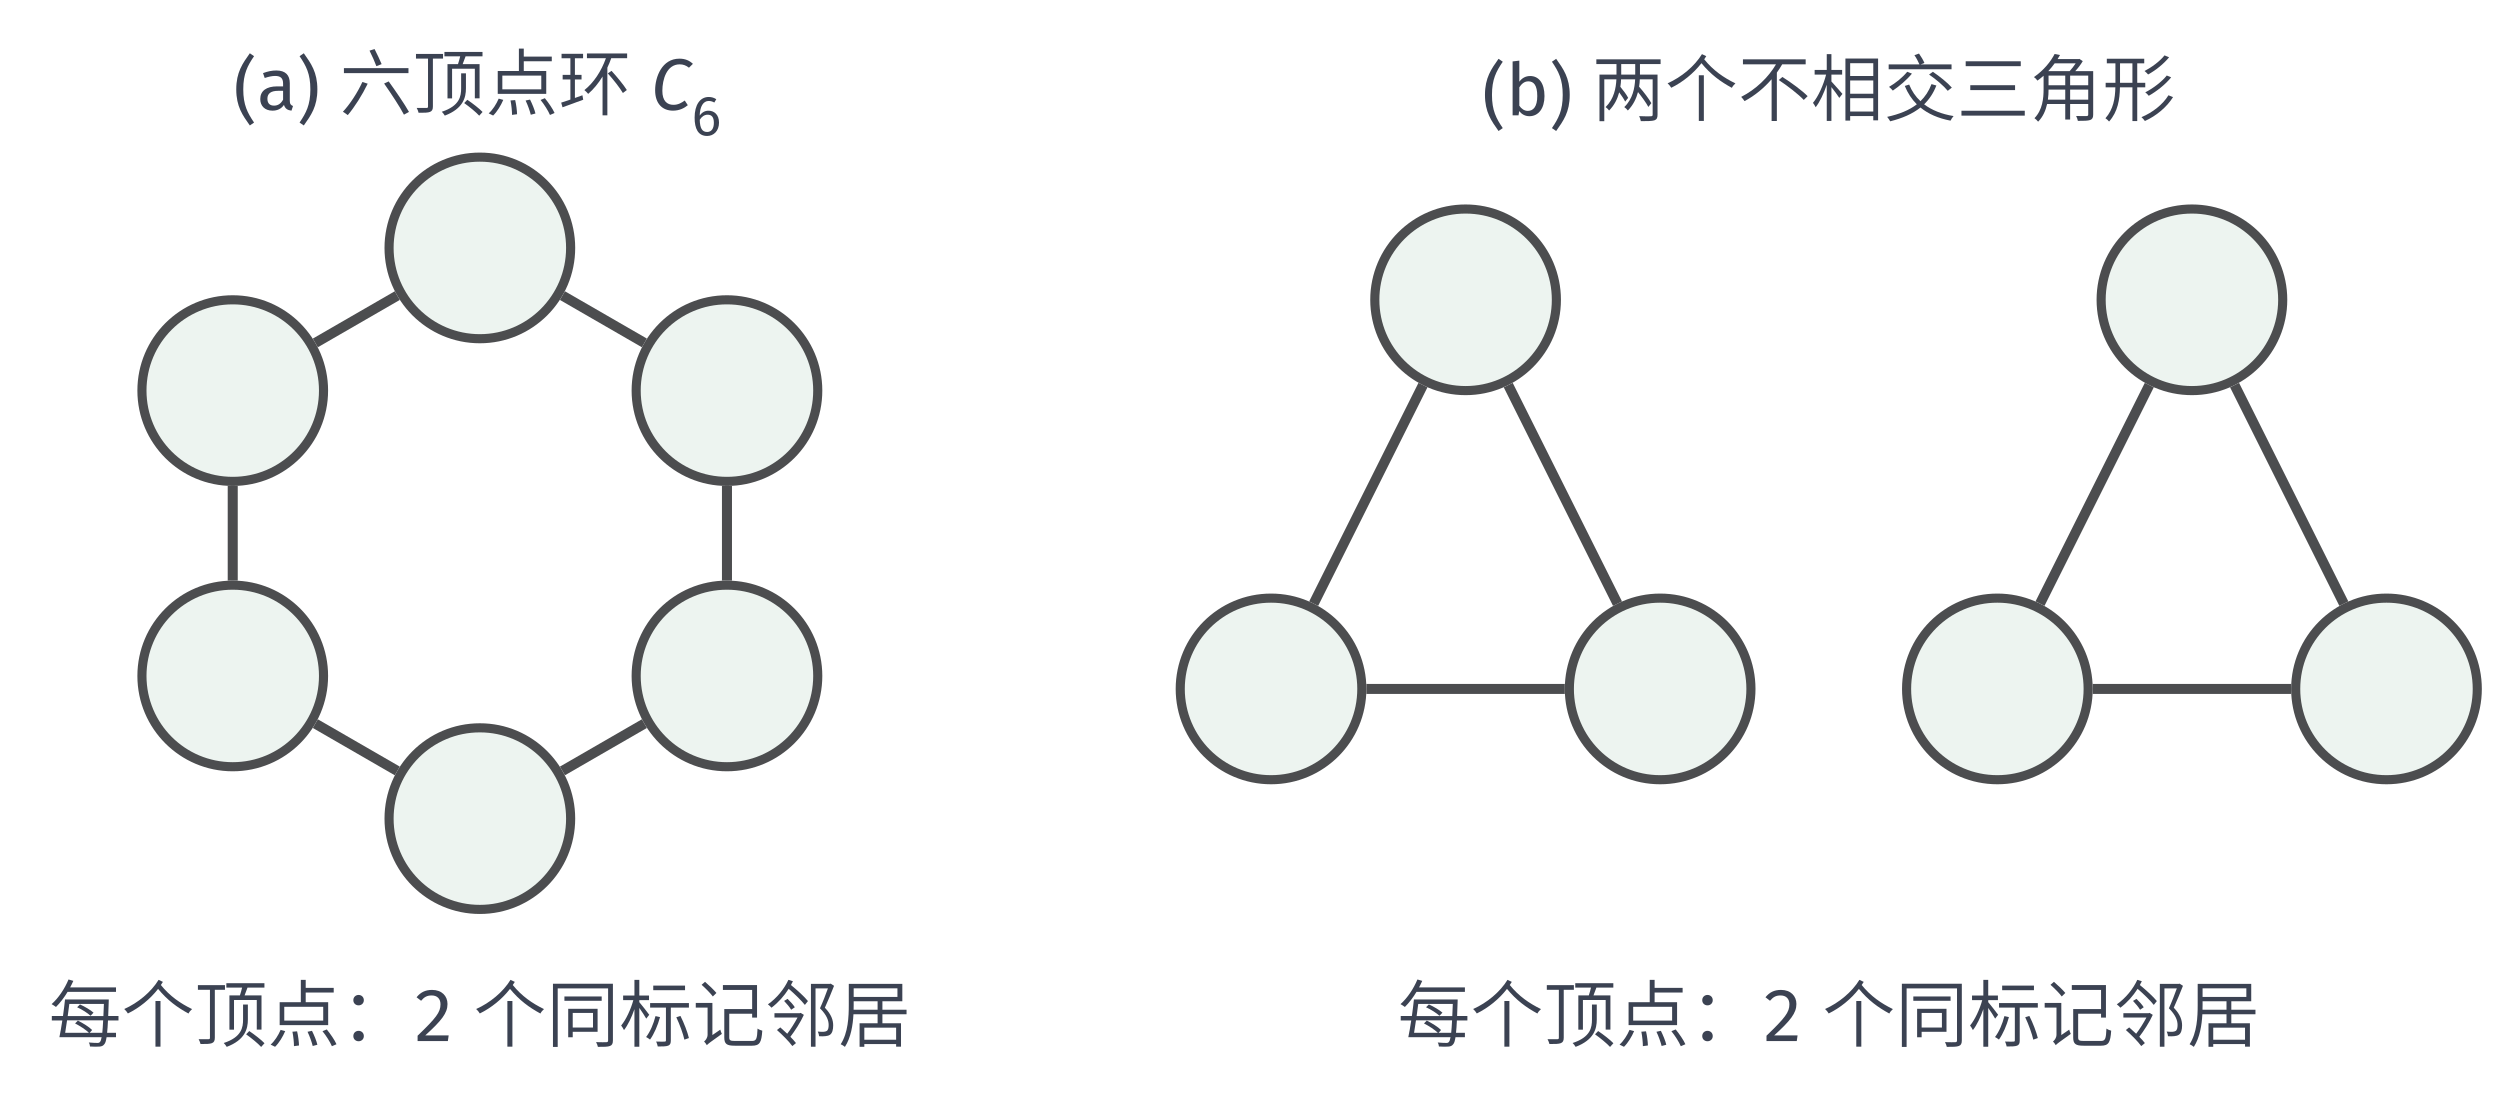
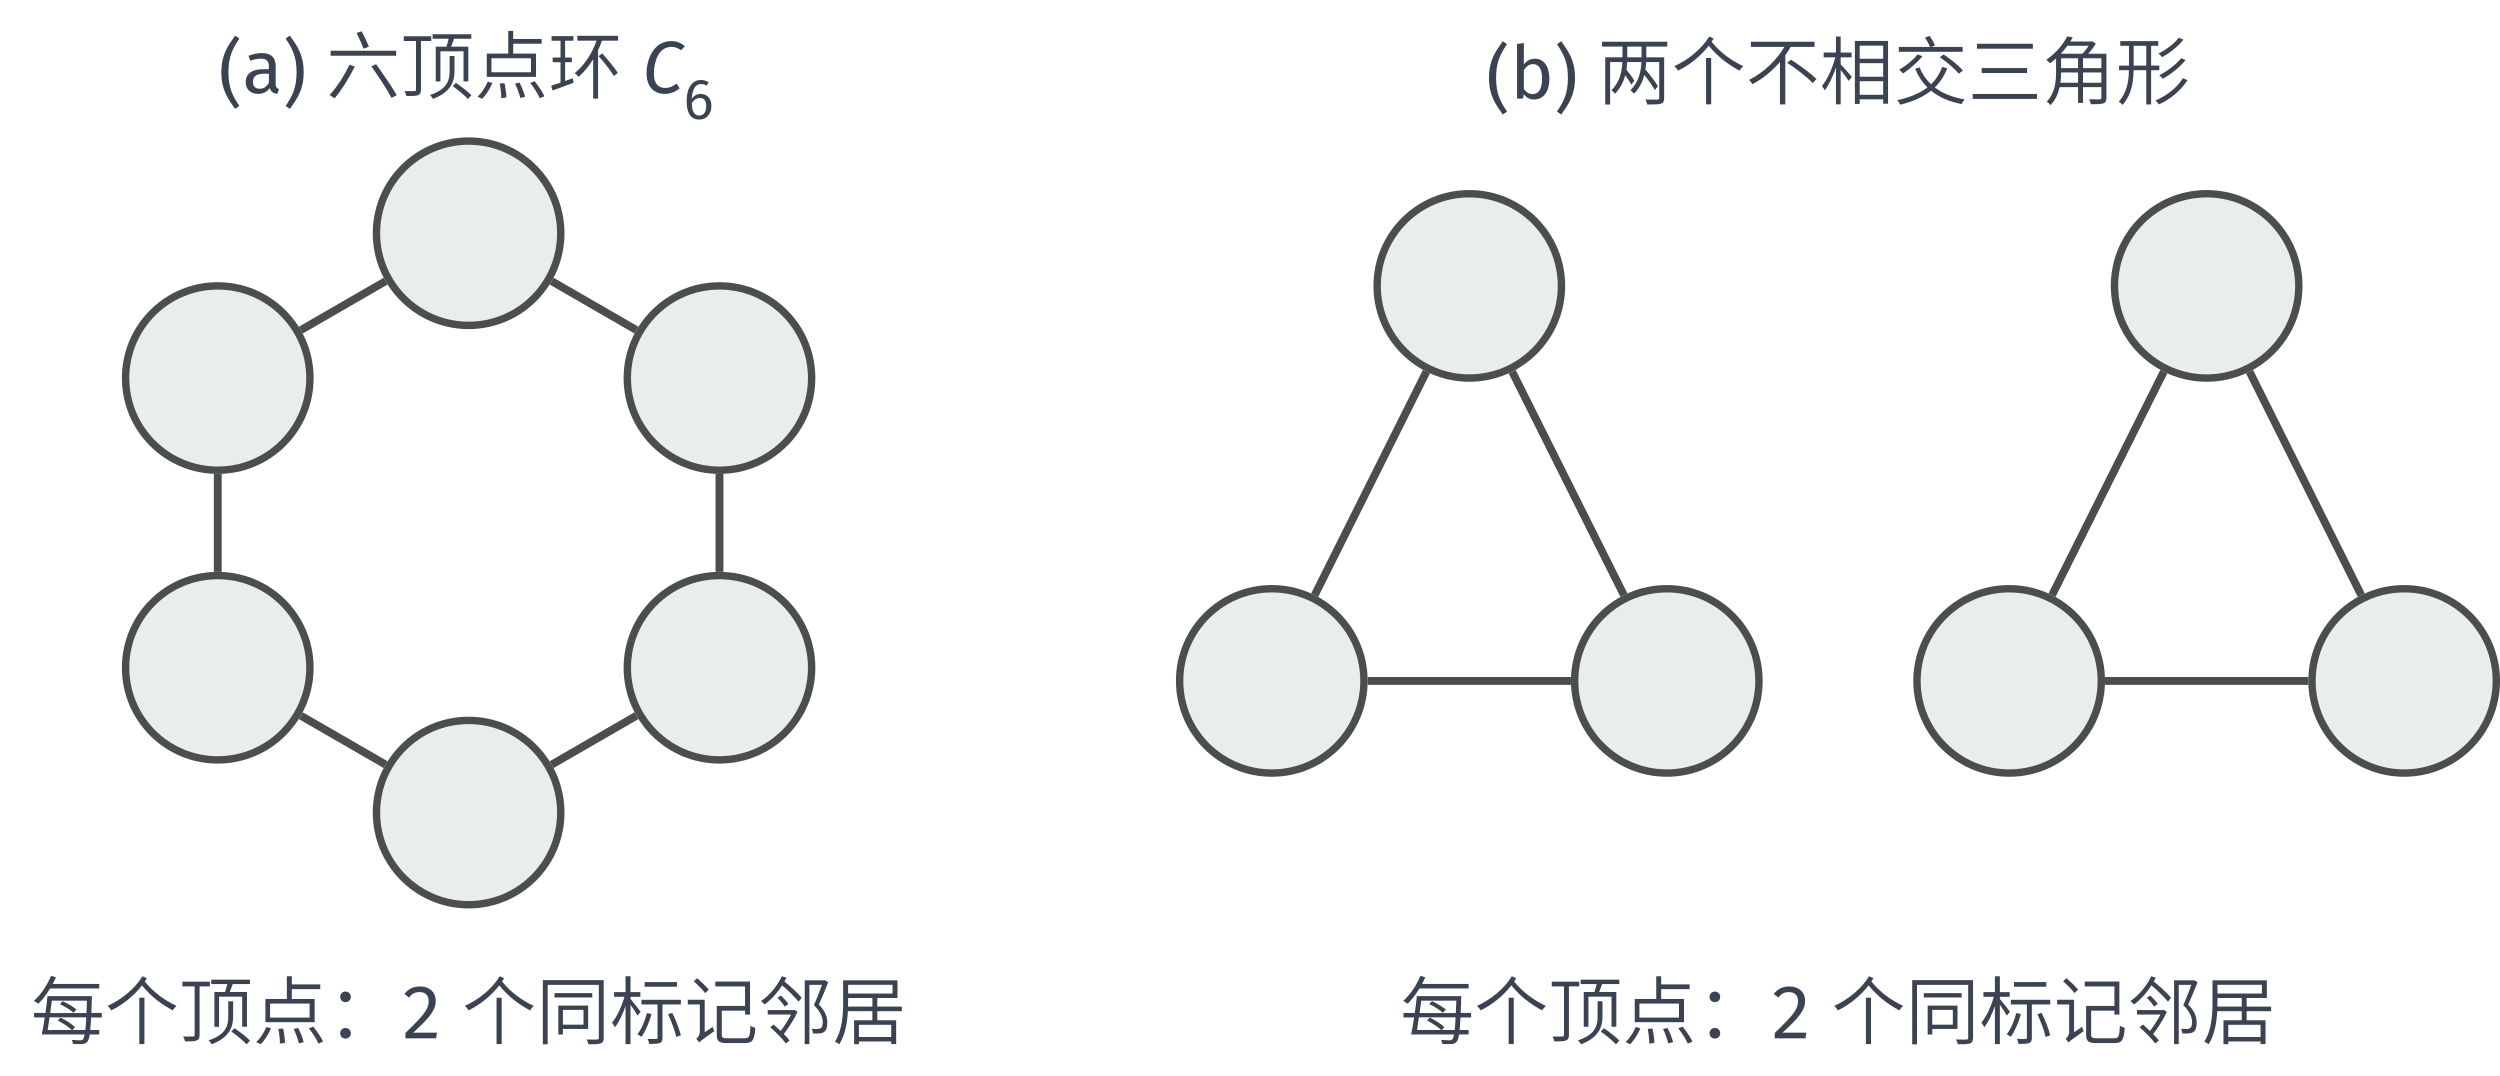
- <svg xmlns="http://www.w3.org/2000/svg" xmlns:xlink="http://www.w3.org/1999/xlink" version="1.1" width="273.19" height="119.71" viewBox="0 0 273.19 119.71">
+ <svg xmlns="http://www.w3.org/2000/svg" xmlns:xlink="http://www.w3.org/1999/xlink" version="1.1" width="269.11" height="115.73" viewBox="0 0 269.11 115.73">
  <defs>
    <path id="font_1_9" d="M.226 .775C.128 .636 .04 .517 .04 .28 .04 .043 .128-.076 .226-.215L.284-.175C.194-.042 .136 .066 .136 .28 .136 .495 .194 .602 .284 .735L.226 .775Z" />
    <path id="font_1_66" d="M.234 .057C.174 .057 .143 .09 .143 .152 .143 .224 .192 .26 .289 .26H.358V.139C.328 .084 .288 .057 .234 .057M.45 .123V.364C.45 .474 .392 .539 .265 .539 .206 .539 .148 .527 .083 .503L.106 .436C.16 .454 .209 .464 .248 .464 .321 .464 .358 .436 .358 .36V.321H.277C.13 .321 .045 .26 .045 .147 .045 .053 .108-.012 .213-.012 .277-.012 .333 .012 .37 .067 .386 .015 .42-.006 .473-.012L.494 .052C.467 .062 .45 .077 .45 .123Z" />
    <path id="font_1_10" d="M.098 .775 .04 .735C.13 .602 .188 .495 .188 .28 .188 .066 .13-.042 .04-.175L.098-.215C.196-.076 .284 .043 .284 .28 .284 .517 .196 .636 .098 .775Z" />
    <path id="font_2_10937" d="M.944 .571H.059V.503H.944V.571M.385 .358 .312 .381C.245 .235 .142 .076 .045-.027 .064-.038 .097-.061 .112-.073 .205 .037 .31 .202 .385 .358M.673 .389 .61 .36C.705 .224 .827 .04 .882-.067L.951-.029C.891 .078 .768 .257 .673 .389M.479 .833 .41 .811C.445 .742 .485 .651 .504 .598L.576 .626C.555 .678 .513 .767 .479 .833Z" />
    <path id="font_2_44146" d="M.732 .294V.5H.666V.295C.666 .189 .649 .054 .401-.027 .415-.041 .434-.064 .442-.08 .695 .016 .732 .169 .732 .294M.751 .137 .708 .092C.78 .041 .871-.033 .914-.081L.96-.03C.915 .017 .824 .088 .751 .137M.919 .626H.687L.727 .733H.959V.793H.437V.733H.653C.645 .699 .634 .659 .623 .626H.479V.156H.542V.563H.854V.157H.919V.626M.279 .047V.702H.418V.766H.047V.702H.212V.046C.212 .03 .207 .025 .19 .025 .174 .024 .119 .024 .057 .025 .068 .006 .079-.023 .083-.041 .163-.042 .211-.04 .239-.029 .268-.017 .279 .003 .279 .047Z" />
    <path id="font_2_25001" d="M.231 .28V.469H.765V.28H.231M.407 .133 .343 .128C.356 .064 .364-.02 .364-.07L.433-.061C.432-.012 .422 .07 .407 .133M.611 .14 .55 .127C.58 .065 .609-.018 .621-.068L.685-.051C.674-0 .641 .08 .611 .14M.814 .159 .755 .135C.806 .073 .861-.016 .884-.071L.947-.044C.923 .012 .865 .096 .814 .159M.244 .136 .181 .153C.15 .079 .098-.002 .044-.049L.105-.079C.16-.026 .211 .059 .244 .136M.909 .729H.525V.839H.458V.532H.168V.218H.833V.532H.525V.665H.909V.729Z" />
    <path id="font_2_26382" d="M.728 .534 .677 .499C.753 .415 .843 .3 .884 .23L.938 .271C.895 .34 .803 .452 .728 .534M.038 .098 .056 .034C.136 .064 .241 .102 .34 .138L.329 .199 .226 .162V.416H.317V.479H.226V.706H.338V.768H.043V.706H.164V.479H.058V.416H.164V.14C.117 .124 .073 .109 .038 .098M.942 .772H.391V.707H.651C.588 .529 .484 .371 .356 .27 .372 .258 .397 .232 .408 .218 .481 .281 .548 .362 .605 .456V-.076H.671V.578C.691 .62 .709 .663 .724 .707H.942V.772Z" />
    <path id="font_1_1180" d="M.394 .701C.155 .701 .061 .452 .061 .268 .061 .086 .159-.012 .306-.012 .396-.012 .464 .025 .509 .063L.467 .127C.425 .097 .379 .068 .312 .068 .224 .068 .16 .122 .16 .26 .16 .415 .219 .623 .398 .623 .445 .623 .484 .609 .525 .577L.579 .63C.531 .675 .474 .701 .394 .701Z" />
    <path id="font_1_23" d="M.292 .061C.2 .061 .16 .131 .157 .284 .191 .34 .241 .377 .301 .377 .368 .377 .415 .34 .415 .229 .415 .126 .373 .061 .292 .061M.317 .45C.254 .45 .2 .423 .156 .361 .16 .524 .22 .628 .32 .628 .357 .628 .392 .618 .423 .599L.459 .66C.42 .686 .375 .701 .321 .701 .16 .701 .063 .553 .063 .324 .063 .122 .126-.012 .292-.012 .412-.012 .509 .081 .509 .232 .509 .379 .42 .45 .317 .45Z" />
    <path id="font_1_67" d="M.303 .061C.256 .061 .214 .09 .187 .132V.384C.214 .426 .252 .466 .31 .466 .384 .466 .433 .414 .433 .264 .433 .12 .38 .061 .303 .061M.336 .539C.272 .539 .223 .51 .187 .461V.75L.095 .739V0H.176L.185 .058C.221 .014 .267-.012 .325-.012 .453-.012 .532 .099 .532 .264 .532 .44 .455 .539 .336 .539Z" />
    <path id="font_2_9557" d="M.401 .563V.703H.593V.563 .558H.401V.563M.658 .563V.703H.941V.768H.06V.703H.336V.563 .558H.103V-.08H.169V.494H.335C.329 .375 .303 .226 .187 .113 .203 .103 .224 .081 .235 .066 .309 .141 .35 .228 .373 .315 .407 .27 .439 .222 .455 .188L.496 .24C.476 .28 .432 .34 .389 .391 .395 .427 .398 .461 .399 .494H.592C.586 .375 .56 .226 .443 .113 .459 .103 .481 .081 .492 .066 .567 .143 .608 .231 .631 .319 .687 .249 .745 .169 .773 .115L.814 .167C.782 .225 .711 .319 .646 .393 .652 .428 .655 .462 .656 .494H.832V.01C.832-.007 .827-.012 .807-.013 .788-.014 .72-.015 .647-.011 .657-.031 .667-.06 .67-.08 .76-.08 .821-.079 .855-.069 .889-.057 .899-.035 .899 .009V.558H.658V.563Z" />
    <path id="font_2_9565" d="M.534 .549H.465V-.077H.534V.549M.567 .811 .508 .839C.407 .673 .226 .523 .037 .439 .056 .422 .076 .397 .087 .378 .243 .454 .393 .575 .501 .715 .629 .559 .763 .461 .918 .377 .928 .398 .949 .423 .967 .438 .805 .517 .663 .615 .539 .768L.567 .811Z" />
    <path id="font_2_9521" d="M.611 .526 .561 .484C.682 .404 .832 .288 .904 .211L.957 .263C.882 .339 .73 .451 .611 .526M.463-.078H.535V.586C.562 .623 .586 .661 .608 .699H.93V.768H.07V.699H.523C.422 .525 .247 .354 .046 .253 .06 .238 .081 .212 .092 .195 .234 .27 .36 .376 .463 .495V-.078Z" />
    <path id="font_2_27887" d="M.54 .539V.715H.857V.539H.54M.54 .478H.857V.296H.54V.478M.54 .235H.857V.052H.54V.235M.923 .779H.475V-.072H.54V-.01H.857V-.069H.923V.779M.283 .839H.219V.622H.053V.558H.21C.174 .416 .102 .256 .03 .171 .042 .156 .059 .129 .067 .111 .123 .181 .178 .299 .219 .42V-.077H.283V.387C.322 .338 .371 .272 .391 .239L.434 .294C.411 .321 .316 .429 .283 .464V.558H.43V.622H.283V.839Z" />
    <path id="font_2_9733" d="M.387 .572 .322 .597C.261 .521 .162 .441 .073 .39 .088 .378 .114 .353 .125 .339 .213 .398 .318 .487 .387 .572M.674 .597 .622 .559C.716 .495 .827 .4 .878 .336L.934 .38C.879 .444 .766 .535 .674 .597M.349 .422 .289 .403C.329 .304 .384 .221 .454 .151 .348 .069 .211 .015 .047-.021 .06-.036 .081-.066 .089-.082 .253-.041 .393 .019 .504 .107 .611 .019 .748-.041 .916-.073 .925-.054 .943-.026 .958-.01 .794 .017 .659 .071 .554 .151 .625 .22 .682 .305 .722 .409L.655 .428C.62 .334 .569 .257 .504 .194 .436 .257 .384 .334 .349 .422M.484 .847 .421 .825C.448 .786 .476 .732 .49 .698H.068V.632H.93V.698H.505L.558 .718C.545 .752 .512 .807 .484 .847Z" />
    <path id="font_2_9517" d="M.879 .741H.124V.674H.879V.741M.801 .413H.187V.346H.801V.413M.934 .063H.066V-.004H.934V.063Z" />
    <path id="font_2_37454" d="M.26 .606H.256C.289 .641 .318 .677 .344 .713H.632C.609 .677 .578 .637 .549 .606H.26M.26 .545H.489V.412H.26V.545M.673 .771H.384L.417 .827 .343 .841C.292 .74 .194 .616 .059 .524 .075 .515 .097 .492 .108 .476 .138 .497 .166 .52 .192 .543V.358C.192 .233 .178 .075 .067-.039 .081-.048 .107-.073 .117-.087 .185-.019 .221 .068 .24 .155H.489V-.058H.556V.155H.804V.012C.804-.004 .798-.009 .781-.01 .764-.01 .703-.011 .638-.009 .648-.027 .659-.057 .662-.076 .746-.076 .8-.075 .831-.064 .862-.052 .872-.031 .872 .011V.606H.626C.665 .648 .703 .698 .729 .743L.683 .774 .673 .771M.804 .545V.412H.556V.545H.804M.26 .353H.489V.215H.251C.258 .263 .26 .31 .26 .353M.804 .353V.215H.556V.353H.804Z" />
    <path id="font_2_17338" d="M.913 .796 .85 .822C.787 .741 .672 .657 .576 .608 .593 .595 .613 .575 .625 .56 .726 .615 .839 .705 .913 .796M.941 .521 .881 .546C.812 .459 .69 .368 .586 .315 .603 .303 .622 .283 .634 .268 .741 .328 .864 .424 .941 .521M.967 .25 .904 .275C.828 .149 .684 .037 .534-.025 .551-.039 .57-.062 .581-.078 .737-.008 .882 .113 .967 .25M.41 .713V.446H.24V.713H.41M.586 .446H.476V.713H.572V.776H.059V.713H.177V.446H.043V.384H.176C.173 .233 .149 .082 .04-.04 .056-.05 .08-.071 .09-.085 .21 .049 .236 .215 .239 .384H.41V-.079H.476V.384H.586V.446Z" />
    <path id="font_2_22848" d="M.43 .502 .391 .463C.458 .433 .536 .383 .575 .346L.616 .389C.575 .426 .496 .472 .43 .502M.292 .57H.225C.218 .502 .208 .422 .197 .343H.044V.282H.188C.175 .196 .161 .114 .148 .053H.727C.721 .019 .714-.001 .706-.01 .697-.023 .687-.026 .67-.026 .65-.026 .603-.025 .551-.02 .561-.035 .567-.06 .568-.075 .617-.078 .667-.079 .696-.076 .726-.074 .747-.067 .765-.042 .778-.027 .787 .002 .795 .053H.924V.113H.802C.807 .157 .811 .213 .814 .282H.958V.343H.817L.824 .535C.825 .545 .825 .57 .825 .57H.292M.758 .509 .751 .342H.262L.284 .509H.758M.401 .28 .363 .241C.431 .207 .511 .154 .553 .113H.227L.253 .284H.748C.745 .212 .74 .156 .736 .113H.563L.597 .151C.556 .193 .471 .246 .401 .28M.339 .825 .273 .844C.22 .716 .134 .588 .041 .506 .058 .497 .088 .477 .101 .467 .156 .521 .212 .594 .26 .674H.924V.735H.295C.311 .765 .326 .795 .339 .825Z" />
    <path id="font_2_63163" d="M.25 .489C.288 .489 .322 .516 .322 .56 .322 .604 .288 .632 .25 .632 .212 .632 .178 .604 .178 .56 .178 .516 .212 .489 .25 .489M.25-.003C.288-.003 .322 .024 .322 .068 .322 .113 .288 .14 .25 .14 .212 .14 .178 .113 .178 .068 .178 .024 .212-.003 .25-.003Z" />
    <path id="font_1_19" d="M.258 .701C.163 .701 .099 .667 .045 .6L.107 .552C.15 .603 .187 .625 .253 .625 .328 .625 .373 .579 .373 .504 .373 .395 .315 .319 .059 .073V0H.474L.485 .077H.164C.389 .282 .469 .383 .469 .508 .469 .617 .391 .701 .258 .701Z" />
    <path id="font_2_11978" d="M.758 .611H.247V.552H.758V.611M.702 .442H.299V.052H.361V.127H.702V.442M.361 .385H.639V.185H.361V.385M.912 .009V.786H.09V-.081H.155V.722H.846V.009C.846-.009 .84-.015 .822-.016 .805-.017 .746-.017 .681-.015 .692-.033 .703-.062 .706-.08 .793-.081 .842-.079 .871-.068 .901-.057 .912-.035 .912 .009Z" />
    <path id="font_2_21092" d="M.901 .76H.465V.697H.901V.76M.838 .344 .781 .326C.828 .228 .875 .097 .892 .019L.954 .041C.936 .119 .887 .247 .838 .344M.558 .328 .496 .342C.469 .235 .423 .127 .367 .055 .383 .048 .409 .029 .421 .02 .476 .096 .527 .213 .558 .328M.706 .009V.458H.954V.521H.422V.458H.639V.01C.639-.004 .635-.007 .62-.008 .607-.009 .56-.009 .505-.007 .514-.027 .524-.057 .527-.075 .597-.075 .643-.074 .671-.063 .698-.051 .706-.031 .706 .009M.274 .839H.207V.624H.052V.561H.192C.158 .435 .09 .289 .025 .213 .037 .197 .056 .168 .064 .15 .117 .217 .169 .326 .207 .437V-.078H.274V.454C.309 .404 .352 .339 .369 .307L.41 .36C.39 .388 .303 .5 .274 .533V.561H.407V.624H.274V.839Z" />
    <path id="font_2_38448" d="M.175 .812 .128 .771C.183 .722 .25 .655 .282 .611L.331 .659C.297 .7 .229 .766 .175 .812M.2-.057C.215-.039 .24-.02 .406 .098 .399 .111 .389 .137 .384 .156L.276 .082V.522H.048V.458H.21V.088C.21 .04 .179 .006 .162-.006 .174-.018 .193-.043 .2-.057M.888 .767H.42V.701H.821V.438H.439V.05C.439-.041 .473-.064 .582-.064 .606-.064 .794-.064 .819-.064 .926-.064 .949-.019 .96 .142 .94 .147 .912 .158 .895 .171 .889 .027 .879 .001 .816 .001 .775 .001 .616 .001 .585 .001 .52 .001 .507 .011 .507 .05V.374H.821V.321H.888V.767Z" />
    <path id="font_2_40677" d="M.307 .578 .259 .55C.295 .513 .337 .462 .356 .429L.406 .463C.387 .495 .345 .542 .307 .578M.887 .784H.627V-.078H.69V.722H.86C.832 .643 .791 .536 .751 .449 .843 .357 .87 .283 .87 .22 .87 .184 .864 .15 .843 .138 .832 .131 .817 .128 .802 .127 .78 .126 .751 .126 .721 .13 .731 .111 .738 .083 .739 .066 .768 .064 .801 .064 .826 .067 .85 .069 .872 .075 .888 .086 .92 .108 .932 .156 .932 .214 .932 .283 .91 .362 .818 .457 .861 .551 .908 .665 .944 .757L.898 .787 .887 .784M.38 .82 .318 .839C.264 .719 .16 .588 .037 .503 .053 .492 .075 .47 .086 .457 .179 .527 .26 .618 .322 .716 .405 .645 .498 .554 .544 .495L.586 .548C.538 .608 .438 .699 .353 .768L.38 .82M.474 .382H.127V.322H.443C.405 .249 .348 .159 .302 .1 .27 .131 .237 .16 .207 .187L.161 .151C.237 .084 .329-.009 .372-.069L.422-.028C.403-.003 .376 .027 .345 .058 .404 .135 .486 .259 .53 .359L.486 .386 .474 .382Z" />
    <path id="font_2_15833" d="M.862 .244H.607V.367H.938V.429H.607V.545H.88V.784H.146V.493C.146 .333 .137 .113 .035-.044 .051-.051 .081-.068 .093-.08 .175 .046 .202 .218 .21 .367H.541V.244H.294V-.079H.359V-.042H.795V-.077H.862V.244M.213 .723H.813V.605H.213V.723M.213 .493V.545H.541V.429H.212L.213 .493M.359 .018V.183H.795V.018H.359Z" />
  </defs>
-   <use data-text="(" xlink:href="#font_1_9" transform="matrix(7.9701,0,0,-7.9701,25.499,11.997)" fill="#3b4252" />
-   <use data-text="a" xlink:href="#font_1_66" transform="matrix(7.9701,0,0,-7.9701,28.08131,11.997)" fill="#3b4252" />
-   <use data-text=")" xlink:href="#font_1_10" transform="matrix(7.9701,0,0,-7.9701,32.41705,11.997)" fill="#3b4252" />
-   <use data-text="六" xlink:href="#font_2_10937" transform="matrix(7.9701,0,0,-7.9701,37.112,11.997)" fill="#3b4252" />
-   <use data-text="顶" xlink:href="#font_2_44146" transform="matrix(7.9701,0,0,-7.9701,45.0821,11.997)" fill="#3b4252" />
-   <use data-text="点" xlink:href="#font_2_25001" transform="matrix(7.9701,0,0,-7.9701,53.0522,11.997)" fill="#3b4252" />
-   <use data-text="环" xlink:href="#font_2_26382" transform="matrix(7.9701,0,0,-7.9701,61.0223,11.997)" fill="#3b4252" />
-   <use data-text="𝐶" xlink:href="#font_1_1180" transform="matrix(7.9701,0,0,-7.9701,71.10401,11.997)" fill="#3b4252" />
-   <use data-text="6" xlink:href="#font_1_23" transform="matrix(5.9776,0,0,-5.9776,75.528,14.787)" fill="#3b4252" />
-   <path transform="matrix(1,0,0,-1,52.436,58.274)" d="M9.921 31.182C9.921 36.661 5.479 41.103 0 41.103-5.479 41.103-9.921 36.661-9.921 31.182-9.921 25.702-5.479 21.26 0 21.26 5.479 21.26 9.921 25.702 9.921 31.182ZM0 31.182" fill="#edf4f0" />
-   <path transform="matrix(1,0,0,-1,52.436,58.274)" stroke-width=".996" stroke-linecap="butt" stroke-miterlimit="10" stroke-linejoin="miter" fill="none" stroke="#4c4d4f" d="M9.921 31.182C9.921 36.661 5.479 41.103 0 41.103-5.479 41.103-9.921 36.661-9.921 31.182-9.921 25.702-5.479 21.26 0 21.26 5.479 21.26 9.921 25.702 9.921 31.182ZM0 31.182" />
-   <path transform="matrix(1,0,0,-1,52.436,58.274)" d="M36.925 15.591C36.925 21.07 32.483 25.512 27.004 25.512 21.524 25.512 17.082 21.07 17.082 15.591 17.082 10.111 21.524 5.669 27.004 5.669 32.483 5.669 36.925 10.111 36.925 15.591ZM27.004 15.591" fill="#edf4f0" />
-   <path transform="matrix(1,0,0,-1,52.436,58.274)" stroke-width=".996" stroke-linecap="butt" stroke-miterlimit="10" stroke-linejoin="miter" fill="none" stroke="#4c4d4f" d="M36.925 15.591C36.925 21.07 32.483 25.512 27.004 25.512 21.524 25.512 17.082 21.07 17.082 15.591 17.082 10.111 21.524 5.669 27.004 5.669 32.483 5.669 36.925 10.111 36.925 15.591ZM27.004 15.591" />
-   <path transform="matrix(1,0,0,-1,52.436,58.274)" d="M36.925-15.591C36.925-10.111 32.483-5.669 27.004-5.669 21.524-5.669 17.082-10.111 17.082-15.591 17.082-21.07 21.524-25.512 27.004-25.512 32.483-25.512 36.925-21.07 36.925-15.591ZM27.004-15.591" fill="#edf4f0" />
-   <path transform="matrix(1,0,0,-1,52.436,58.274)" stroke-width=".996" stroke-linecap="butt" stroke-miterlimit="10" stroke-linejoin="miter" fill="none" stroke="#4c4d4f" d="M36.925-15.591C36.925-10.111 32.483-5.669 27.004-5.669 21.524-5.669 17.082-10.111 17.082-15.591 17.082-21.07 21.524-25.512 27.004-25.512 32.483-25.512 36.925-21.07 36.925-15.591ZM27.004-15.591" />
-   <path transform="matrix(1,0,0,-1,52.436,58.274)" d="M9.921-31.182C9.921-25.702 5.479-21.26 0-21.26-5.479-21.26-9.921-25.702-9.921-31.182-9.921-36.661-5.479-41.103 0-41.103 5.479-41.103 9.921-36.661 9.921-31.182ZM0-31.182" fill="#edf4f0" />
-   <path transform="matrix(1,0,0,-1,52.436,58.274)" stroke-width=".996" stroke-linecap="butt" stroke-miterlimit="10" stroke-linejoin="miter" fill="none" stroke="#4c4d4f" d="M9.921-31.182C9.921-25.702 5.479-21.26 0-21.26-5.479-21.26-9.921-25.702-9.921-31.182-9.921-36.661-5.479-41.103 0-41.103 5.479-41.103 9.921-36.661 9.921-31.182ZM0-31.182" />
-   <path transform="matrix(1,0,0,-1,52.436,58.274)" d="M-17.082-15.591C-17.082-10.111-21.524-5.669-27.004-5.669-32.483-5.669-36.925-10.111-36.925-15.591-36.925-21.07-32.483-25.512-27.004-25.512-21.524-25.512-17.082-21.07-17.082-15.591ZM-27.004-15.591" fill="#edf4f0" />
-   <path transform="matrix(1,0,0,-1,52.436,58.274)" stroke-width=".996" stroke-linecap="butt" stroke-miterlimit="10" stroke-linejoin="miter" fill="none" stroke="#4c4d4f" d="M-17.082-15.591C-17.082-10.111-21.524-5.669-27.004-5.669-32.483-5.669-36.925-10.111-36.925-15.591-36.925-21.07-32.483-25.512-27.004-25.512-21.524-25.512-17.082-21.07-17.082-15.591ZM-27.004-15.591" />
-   <path transform="matrix(1,0,0,-1,52.436,58.274)" d="M-17.082 15.591C-17.082 21.07-21.524 25.512-27.004 25.512-32.483 25.512-36.925 21.07-36.925 15.591-36.925 10.111-32.483 5.669-27.004 5.669-21.524 5.669-17.082 10.111-17.082 15.591ZM-27.004 15.591" fill="#edf4f0" />
-   <path transform="matrix(1,0,0,-1,52.436,58.274)" stroke-width=".996" stroke-linecap="butt" stroke-miterlimit="10" stroke-linejoin="miter" fill="none" stroke="#4c4d4f" d="M-17.082 15.591C-17.082 21.07-21.524 25.512-27.004 25.512-32.483 25.512-36.925 21.07-36.925 15.591-36.925 10.111-32.483 5.669-27.004 5.669-21.524 5.669-17.082 10.111-17.082 15.591ZM-27.004 15.591" />
-   <path transform="matrix(1,0,0,-1,52.436,58.274)" stroke-width="1.096" stroke-linecap="butt" stroke-miterlimit="10" stroke-linejoin="miter" fill="none" stroke="#4c4d4f" d="M9.023 25.972 17.98 20.801" />
-   <path transform="matrix(1,0,0,-1,52.436,58.274)" stroke-width="1.096" stroke-linecap="butt" stroke-miterlimit="10" stroke-linejoin="miter" fill="none" stroke="#4c4d4f" d="M27.004 5.171V-5.171" />
-   <path transform="matrix(1,0,0,-1,52.436,58.274)" stroke-width="1.096" stroke-linecap="butt" stroke-miterlimit="10" stroke-linejoin="miter" fill="none" stroke="#4c4d4f" d="M17.98-20.8 9.023-25.972" />
-   <path transform="matrix(1,0,0,-1,52.436,58.274)" stroke-width="1.096" stroke-linecap="butt" stroke-miterlimit="10" stroke-linejoin="miter" fill="none" stroke="#4c4d4f" d="M-9.023-25.972-17.98-20.801" />
-   <path transform="matrix(1,0,0,-1,52.436,58.274)" stroke-width="1.096" stroke-linecap="butt" stroke-miterlimit="10" stroke-linejoin="miter" fill="none" stroke="#4c4d4f" d="M-27.004-5.171V5.171" />
-   <path transform="matrix(1,0,0,-1,52.436,58.274)" stroke-width="1.096" stroke-linecap="butt" stroke-miterlimit="10" stroke-linejoin="miter" fill="none" stroke="#4c4d4f" d="M-17.98 20.8-9.023 25.972" />
-   <use data-text="(" xlink:href="#font_1_9" transform="matrix(7.9701,0,0,-7.9701,161.953,12.603)" fill="#3b4252" />
-   <use data-text="b" xlink:href="#font_1_67" transform="matrix(7.9701,0,0,-7.9701,164.5353,12.603)" fill="#3b4252" />
-   <use data-text=")" xlink:href="#font_1_10" transform="matrix(7.9701,0,0,-7.9701,169.2696,12.603)" fill="#3b4252" />
-   <use data-text="两" xlink:href="#font_2_9557" transform="matrix(7.9701,0,0,-7.9701,173.964,12.603)" fill="#3b4252" />
-   <use data-text="个" xlink:href="#font_2_9565" transform="matrix(7.9701,0,0,-7.9701,181.9341,12.603)" fill="#3b4252" />
-   <use data-text="不" xlink:href="#font_2_9521" transform="matrix(7.9701,0,0,-7.9701,189.9042,12.603)" fill="#3b4252" />
-   <use data-text="相" xlink:href="#font_2_27887" transform="matrix(7.9701,0,0,-7.9701,197.8743,12.603)" fill="#3b4252" />
-   <use data-text="交" xlink:href="#font_2_9733" transform="matrix(7.9701,0,0,-7.9701,205.8444,12.603)" fill="#3b4252" />
-   <use data-text="三" xlink:href="#font_2_9517" transform="matrix(7.9701,0,0,-7.9701,213.8145,12.603)" fill="#3b4252" />
-   <use data-text="角" xlink:href="#font_2_37454" transform="matrix(7.9701,0,0,-7.9701,221.7846,12.603)" fill="#3b4252" />
-   <use data-text="形" xlink:href="#font_2_17338" transform="matrix(7.9701,0,0,-7.9701,229.7547,12.603)" fill="#3b4252" />
-   <path transform="matrix(1,0,0,-1,52.436,58.274)" d="M117.639 25.512C117.639 30.991 113.197 35.433 107.718 35.433 102.238 35.433 97.797 30.991 97.797 25.512 97.797 20.032 102.238 15.591 107.718 15.591 113.197 15.591 117.639 20.032 117.639 25.512ZM107.718 25.512" fill="#edf4f0" />
-   <path transform="matrix(1,0,0,-1,52.436,58.274)" stroke-width=".996" stroke-linecap="butt" stroke-miterlimit="10" stroke-linejoin="miter" fill="none" stroke="#4c4d4f" d="M117.639 25.512C117.639 30.991 113.197 35.433 107.718 35.433 102.238 35.433 97.797 30.991 97.797 25.512 97.797 20.032 102.238 15.591 107.718 15.591 113.197 15.591 117.639 20.032 117.639 25.512ZM107.718 25.512" />
-   <path transform="matrix(1,0,0,-1,52.436,58.274)" d="M96.379-17.008C96.379-11.529 91.937-7.087 86.458-7.087 80.978-7.087 76.536-11.529 76.536-17.008 76.536-22.488 80.978-26.93 86.458-26.93 91.937-26.93 96.379-22.488 96.379-17.008ZM86.458-17.008" fill="#edf4f0" />
-   <path transform="matrix(1,0,0,-1,52.436,58.274)" stroke-width=".996" stroke-linecap="butt" stroke-miterlimit="10" stroke-linejoin="miter" fill="none" stroke="#4c4d4f" d="M96.379-17.008C96.379-11.529 91.937-7.087 86.458-7.087 80.978-7.087 76.536-11.529 76.536-17.008 76.536-22.488 80.978-26.93 86.458-26.93 91.937-26.93 96.379-22.488 96.379-17.008ZM86.458-17.008" />
-   <path transform="matrix(1,0,0,-1,52.436,58.274)" d="M138.899-17.008C138.899-11.529 134.458-7.087 128.978-7.087 123.499-7.087 119.057-11.529 119.057-17.008 119.057-22.488 123.499-26.93 128.978-26.93 134.458-26.93 138.899-22.488 138.899-17.008ZM128.978-17.008" fill="#edf4f0" />
-   <path transform="matrix(1,0,0,-1,52.436,58.274)" stroke-width=".996" stroke-linecap="butt" stroke-miterlimit="10" stroke-linejoin="miter" fill="none" stroke="#4c4d4f" d="M138.899-17.008C138.899-11.529 134.458-7.087 128.978-7.087 123.499-7.087 119.057-11.529 119.057-17.008 119.057-22.488 123.499-26.93 128.978-26.93 134.458-26.93 138.899-22.488 138.899-17.008ZM128.978-17.008" />
-   <path transform="matrix(1,0,0,-1,52.436,58.274)" stroke-width="1.096" stroke-linecap="butt" stroke-miterlimit="10" stroke-linejoin="miter" fill="none" stroke="#4c4d4f" d="M103.059 16.193 91.117-7.689M96.877-17.008H118.559M124.319-7.689 112.377 16.193" />
-   <path transform="matrix(1,0,0,-1,52.436,58.274)" d="M197.01 25.512C197.01 30.991 192.569 35.433 187.089 35.433 181.61 35.433 177.168 30.991 177.168 25.512 177.168 20.032 181.61 15.591 187.089 15.591 192.569 15.591 197.01 20.032 197.01 25.512ZM187.089 25.512" fill="#edf4f0" />
-   <path transform="matrix(1,0,0,-1,52.436,58.274)" stroke-width=".996" stroke-linecap="butt" stroke-miterlimit="10" stroke-linejoin="miter" fill="none" stroke="#4c4d4f" d="M197.01 25.512C197.01 30.991 192.569 35.433 187.089 35.433 181.61 35.433 177.168 30.991 177.168 25.512 177.168 20.032 181.61 15.591 187.089 15.591 192.569 15.591 197.01 20.032 197.01 25.512ZM187.089 25.512" />
-   <path transform="matrix(1,0,0,-1,52.436,58.274)" d="M175.75-17.008C175.75-11.529 171.308-7.087 165.829-7.087 160.35-7.087 155.908-11.529 155.908-17.008 155.908-22.488 160.35-26.93 165.829-26.93 171.308-26.93 175.75-22.488 175.75-17.008ZM165.829-17.008" fill="#edf4f0" />
-   <path transform="matrix(1,0,0,-1,52.436,58.274)" stroke-width=".996" stroke-linecap="butt" stroke-miterlimit="10" stroke-linejoin="miter" fill="none" stroke="#4c4d4f" d="M175.75-17.008C175.75-11.529 171.308-7.087 165.829-7.087 160.35-7.087 155.908-11.529 155.908-17.008 155.908-22.488 160.35-26.93 165.829-26.93 171.308-26.93 175.75-22.488 175.75-17.008ZM165.829-17.008" />
-   <path transform="matrix(1,0,0,-1,52.436,58.274)" d="M218.271-17.008C218.271-11.529 213.829-7.087 208.349-7.087 202.87-7.087 198.428-11.529 198.428-17.008 198.428-22.488 202.87-26.93 208.349-26.93 213.829-26.93 218.271-22.488 218.271-17.008ZM208.349-17.008" fill="#edf4f0" />
-   <path transform="matrix(1,0,0,-1,52.436,58.274)" stroke-width=".996" stroke-linecap="butt" stroke-miterlimit="10" stroke-linejoin="miter" fill="none" stroke="#4c4d4f" d="M218.271-17.008C218.271-11.529 213.829-7.087 208.349-7.087 202.87-7.087 198.428-11.529 198.428-17.008 198.428-22.488 202.87-26.93 208.349-26.93 213.829-26.93 218.271-22.488 218.271-17.008ZM208.349-17.008" />
-   <path transform="matrix(1,0,0,-1,52.436,58.274)" stroke-width="1.096" stroke-linecap="butt" stroke-miterlimit="10" stroke-linejoin="miter" fill="none" stroke="#4c4d4f" d="M182.43 16.193 170.488-7.689M176.249-17.008H197.93M203.69-7.689 191.748 16.193" />
-   <use data-text="每" xlink:href="#font_2_22848" transform="matrix(7.9701,0,0,-7.9701,5.312,113.76)" fill="#3b4252" />
-   <use data-text="个" xlink:href="#font_2_9565" transform="matrix(7.9701,0,0,-7.9701,13.2821,113.76)" fill="#3b4252" />
-   <use data-text="顶" xlink:href="#font_2_44146" transform="matrix(7.9701,0,0,-7.9701,21.2522,113.76)" fill="#3b4252" />
-   <use data-text="点" xlink:href="#font_2_25001" transform="matrix(7.9701,0,0,-7.9701,29.2223,113.76)" fill="#3b4252" />
-   <use data-text="：" xlink:href="#font_2_63163" transform="matrix(7.9701,0,0,-7.9701,37.1924,113.76)" fill="#3b4252" />
-   <use data-text="2" xlink:href="#font_1_19" transform="matrix(7.9701,0,0,-7.9701,45.163,113.76)" fill="#3b4252" />
-   <use data-text="个" xlink:href="#font_2_9565" transform="matrix(7.9701,0,0,-7.9701,51.738,113.76)" fill="#3b4252" />
-   <use data-text="同" xlink:href="#font_2_11978" transform="matrix(7.9701,0,0,-7.9701,59.70811,113.76)" fill="#3b4252" />
-   <use data-text="标" xlink:href="#font_2_21092" transform="matrix(7.9701,0,0,-7.9701,67.67821,113.76)" fill="#3b4252" />
-   <use data-text="记" xlink:href="#font_2_38448" transform="matrix(7.9701,0,0,-7.9701,75.6483,113.76)" fill="#3b4252" />
-   <use data-text="邻" xlink:href="#font_2_40677" transform="matrix(7.9701,0,0,-7.9701,83.61841,113.76)" fill="#3b4252" />
-   <use data-text="居" xlink:href="#font_2_15833" transform="matrix(7.9701,0,0,-7.9701,91.5885,113.76)" fill="#3b4252" />
-   <use data-text="每" xlink:href="#font_2_22848" transform="matrix(7.9701,0,0,-7.9701,152.715,113.76)" fill="#3b4252" />
-   <use data-text="个" xlink:href="#font_2_9565" transform="matrix(7.9701,0,0,-7.9701,160.6851,113.76)" fill="#3b4252" />
-   <use data-text="顶" xlink:href="#font_2_44146" transform="matrix(7.9701,0,0,-7.9701,168.6552,113.76)" fill="#3b4252" />
-   <use data-text="点" xlink:href="#font_2_25001" transform="matrix(7.9701,0,0,-7.9701,176.6253,113.76)" fill="#3b4252" />
-   <use data-text="：" xlink:href="#font_2_63163" transform="matrix(7.9701,0,0,-7.9701,184.5954,113.76)" fill="#3b4252" />
-   <use data-text="2" xlink:href="#font_1_19" transform="matrix(7.9701,0,0,-7.9701,192.566,113.76)" fill="#3b4252" />
-   <use data-text="个" xlink:href="#font_2_9565" transform="matrix(7.9701,0,0,-7.9701,199.141,113.76)" fill="#3b4252" />
-   <use data-text="同" xlink:href="#font_2_11978" transform="matrix(7.9701,0,0,-7.9701,207.1111,113.76)" fill="#3b4252" />
-   <use data-text="标" xlink:href="#font_2_21092" transform="matrix(7.9701,0,0,-7.9701,215.0812,113.76)" fill="#3b4252" />
-   <use data-text="记" xlink:href="#font_2_38448" transform="matrix(7.9701,0,0,-7.9701,223.0513,113.76)" fill="#3b4252" />
-   <use data-text="邻" xlink:href="#font_2_40677" transform="matrix(7.9701,0,0,-7.9701,231.0214,113.76)" fill="#3b4252" />
-   <use data-text="居" xlink:href="#font_2_15833" transform="matrix(7.9701,0,0,-7.9701,238.9915,113.76)" fill="#3b4252" />
+   <use data-text="(" xlink:href="#font_1_9" transform="matrix(7.9701,0,0,-7.9701,23.507,10.01001)" fill="#3b4252" />
+   <use data-text="a" xlink:href="#font_1_66" transform="matrix(7.9701,0,0,-7.9701,26.08931,10.01001)" fill="#3b4252" />
+   <use data-text=")" xlink:href="#font_1_10" transform="matrix(7.9701,0,0,-7.9701,30.42505,10.01001)" fill="#3b4252" />
+   <use data-text="六" xlink:href="#font_2_10937" transform="matrix(7.9701,0,0,-7.9701,35.119,10.01001)" fill="#3b4252" />
+   <use data-text="顶" xlink:href="#font_2_44146" transform="matrix(7.9701,0,0,-7.9701,43.0891,10.01001)" fill="#3b4252" />
+   <use data-text="点" xlink:href="#font_2_25001" transform="matrix(7.9701,0,0,-7.9701,51.0592,10.01001)" fill="#3b4252" />
+   <use data-text="环" xlink:href="#font_2_26382" transform="matrix(7.9701,0,0,-7.9701,59.0293,10.01001)" fill="#3b4252" />
+   <use data-text="𝐶" xlink:href="#font_1_1180" transform="matrix(7.9701,0,0,-7.9701,69.112,10.01001)" fill="#3b4252" />
+   <use data-text="6" xlink:href="#font_1_23" transform="matrix(5.9776,0,0,-5.9776,73.535,12.79901)" fill="#3b4252" />
+   <path transform="matrix(1,0,0,-1,50.444,56.28701)" d="M9.921 31.182C9.921 36.661 5.479 41.103 0 41.103-5.479 41.103-9.921 36.661-9.921 31.182-9.921 25.702-5.479 21.26 0 21.26 5.479 21.26 9.921 25.702 9.921 31.182ZM0 31.182" fill="#e8eee9" />
+   <path transform="matrix(1,0,0,-1,50.444,56.28701)" stroke-width=".797" stroke-linecap="butt" stroke-miterlimit="10" stroke-linejoin="miter" fill="none" stroke="#4c4d4f" d="M9.921 31.182C9.921 36.661 5.479 41.103 0 41.103-5.479 41.103-9.921 36.661-9.921 31.182-9.921 25.702-5.479 21.26 0 21.26 5.479 21.26 9.921 25.702 9.921 31.182ZM0 31.182" />
+   <path transform="matrix(1,0,0,-1,50.444,56.28701)" d="M36.925 15.591C36.925 21.07 32.483 25.512 27.004 25.512 21.524 25.512 17.082 21.07 17.082 15.591 17.082 10.111 21.524 5.669 27.004 5.669 32.483 5.669 36.925 10.111 36.925 15.591ZM27.004 15.591" fill="#e8eee9" />
+   <path transform="matrix(1,0,0,-1,50.444,56.28701)" stroke-width=".797" stroke-linecap="butt" stroke-miterlimit="10" stroke-linejoin="miter" fill="none" stroke="#4c4d4f" d="M36.925 15.591C36.925 21.07 32.483 25.512 27.004 25.512 21.524 25.512 17.082 21.07 17.082 15.591 17.082 10.111 21.524 5.669 27.004 5.669 32.483 5.669 36.925 10.111 36.925 15.591ZM27.004 15.591" />
+   <path transform="matrix(1,0,0,-1,50.444,56.28701)" d="M36.925-15.591C36.925-10.111 32.483-5.669 27.004-5.669 21.524-5.669 17.082-10.111 17.082-15.591 17.082-21.07 21.524-25.512 27.004-25.512 32.483-25.512 36.925-21.07 36.925-15.591ZM27.004-15.591" fill="#e8eee9" />
+   <path transform="matrix(1,0,0,-1,50.444,56.28701)" stroke-width=".797" stroke-linecap="butt" stroke-miterlimit="10" stroke-linejoin="miter" fill="none" stroke="#4c4d4f" d="M36.925-15.591C36.925-10.111 32.483-5.669 27.004-5.669 21.524-5.669 17.082-10.111 17.082-15.591 17.082-21.07 21.524-25.512 27.004-25.512 32.483-25.512 36.925-21.07 36.925-15.591ZM27.004-15.591" />
+   <path transform="matrix(1,0,0,-1,50.444,56.28701)" d="M9.921-31.182C9.921-25.702 5.479-21.26 0-21.26-5.479-21.26-9.921-25.702-9.921-31.182-9.921-36.661-5.479-41.103 0-41.103 5.479-41.103 9.921-36.661 9.921-31.182ZM0-31.182" fill="#e8eee9" />
+   <path transform="matrix(1,0,0,-1,50.444,56.28701)" stroke-width=".797" stroke-linecap="butt" stroke-miterlimit="10" stroke-linejoin="miter" fill="none" stroke="#4c4d4f" d="M9.921-31.182C9.921-25.702 5.479-21.26 0-21.26-5.479-21.26-9.921-25.702-9.921-31.182-9.921-36.661-5.479-41.103 0-41.103 5.479-41.103 9.921-36.661 9.921-31.182ZM0-31.182" />
+   <path transform="matrix(1,0,0,-1,50.444,56.28701)" d="M-17.082-15.591C-17.082-10.111-21.524-5.669-27.004-5.669-32.483-5.669-36.925-10.111-36.925-15.591-36.925-21.07-32.483-25.512-27.004-25.512-21.524-25.512-17.082-21.07-17.082-15.591ZM-27.004-15.591" fill="#e8eee9" />
+   <path transform="matrix(1,0,0,-1,50.444,56.28701)" stroke-width=".797" stroke-linecap="butt" stroke-miterlimit="10" stroke-linejoin="miter" fill="none" stroke="#4c4d4f" d="M-17.082-15.591C-17.082-10.111-21.524-5.669-27.004-5.669-32.483-5.669-36.925-10.111-36.925-15.591-36.925-21.07-32.483-25.512-27.004-25.512-21.524-25.512-17.082-21.07-17.082-15.591ZM-27.004-15.591" />
+   <path transform="matrix(1,0,0,-1,50.444,56.28701)" d="M-17.082 15.591C-17.082 21.07-21.524 25.512-27.004 25.512-32.483 25.512-36.925 21.07-36.925 15.591-36.925 10.111-32.483 5.669-27.004 5.669-21.524 5.669-17.082 10.111-17.082 15.591ZM-27.004 15.591" fill="#e8eee9" />
+   <path transform="matrix(1,0,0,-1,50.444,56.28701)" stroke-width=".797" stroke-linecap="butt" stroke-miterlimit="10" stroke-linejoin="miter" fill="none" stroke="#4c4d4f" d="M-17.082 15.591C-17.082 21.07-21.524 25.512-27.004 25.512-32.483 25.512-36.925 21.07-36.925 15.591-36.925 10.111-32.483 5.669-27.004 5.669-21.524 5.669-17.082 10.111-17.082 15.591ZM-27.004 15.591" />
+   <path transform="matrix(1,0,0,-1,50.444,56.28701)" stroke-width=".847" stroke-linecap="butt" stroke-miterlimit="10" stroke-linejoin="miter" fill="none" stroke="#4c4d4f" d="M8.937 26.022 18.067 20.751" />
+   <path transform="matrix(1,0,0,-1,50.444,56.28701)" stroke-width=".847" stroke-linecap="butt" stroke-miterlimit="10" stroke-linejoin="miter" fill="none" stroke="#4c4d4f" d="M27.004 5.271V-5.271" />
+   <path transform="matrix(1,0,0,-1,50.444,56.28701)" stroke-width=".847" stroke-linecap="butt" stroke-miterlimit="10" stroke-linejoin="miter" fill="none" stroke="#4c4d4f" d="M18.067-20.751 8.937-26.022" />
+   <path transform="matrix(1,0,0,-1,50.444,56.28701)" stroke-width=".847" stroke-linecap="butt" stroke-miterlimit="10" stroke-linejoin="miter" fill="none" stroke="#4c4d4f" d="M-8.937-26.022-18.067-20.751" />
+   <path transform="matrix(1,0,0,-1,50.444,56.28701)" stroke-width=".847" stroke-linecap="butt" stroke-miterlimit="10" stroke-linejoin="miter" fill="none" stroke="#4c4d4f" d="M-27.004-5.271V5.271" />
+   <path transform="matrix(1,0,0,-1,50.444,56.28701)" stroke-width=".847" stroke-linecap="butt" stroke-miterlimit="10" stroke-linejoin="miter" fill="none" stroke="#4c4d4f" d="M-18.067 20.751-8.937 26.022" />
+   <use data-text="(" xlink:href="#font_1_9" transform="matrix(7.9701,0,0,-7.9701,159.961,10.616)" fill="#3b4252" />
+   <use data-text="b" xlink:href="#font_1_67" transform="matrix(7.9701,0,0,-7.9701,162.5433,10.616)" fill="#3b4252" />
+   <use data-text=")" xlink:href="#font_1_10" transform="matrix(7.9701,0,0,-7.9701,167.2776,10.616)" fill="#3b4252" />
+   <use data-text="两" xlink:href="#font_2_9557" transform="matrix(7.9701,0,0,-7.9701,171.972,10.616)" fill="#3b4252" />
+   <use data-text="个" xlink:href="#font_2_9565" transform="matrix(7.9701,0,0,-7.9701,179.9421,10.616)" fill="#3b4252" />
+   <use data-text="不" xlink:href="#font_2_9521" transform="matrix(7.9701,0,0,-7.9701,187.9122,10.616)" fill="#3b4252" />
+   <use data-text="相" xlink:href="#font_2_27887" transform="matrix(7.9701,0,0,-7.9701,195.8823,10.616)" fill="#3b4252" />
+   <use data-text="交" xlink:href="#font_2_9733" transform="matrix(7.9701,0,0,-7.9701,203.8524,10.616)" fill="#3b4252" />
+   <use data-text="三" xlink:href="#font_2_9517" transform="matrix(7.9701,0,0,-7.9701,211.8225,10.616)" fill="#3b4252" />
+   <use data-text="角" xlink:href="#font_2_37454" transform="matrix(7.9701,0,0,-7.9701,219.7926,10.616)" fill="#3b4252" />
+   <use data-text="形" xlink:href="#font_2_17338" transform="matrix(7.9701,0,0,-7.9701,227.7627,10.616)" fill="#3b4252" />
+   <path transform="matrix(1,0,0,-1,50.444,56.28701)" d="M117.639 25.512C117.639 30.991 113.197 35.433 107.718 35.433 102.238 35.433 97.797 30.991 97.797 25.512 97.797 20.032 102.238 15.591 107.718 15.591 113.197 15.591 117.639 20.032 117.639 25.512ZM107.718 25.512" fill="#e8eee9" />
+   <path transform="matrix(1,0,0,-1,50.444,56.28701)" stroke-width=".797" stroke-linecap="butt" stroke-miterlimit="10" stroke-linejoin="miter" fill="none" stroke="#4c4d4f" d="M117.639 25.512C117.639 30.991 113.197 35.433 107.718 35.433 102.238 35.433 97.797 30.991 97.797 25.512 97.797 20.032 102.238 15.591 107.718 15.591 113.197 15.591 117.639 20.032 117.639 25.512ZM107.718 25.512" />
+   <path transform="matrix(1,0,0,-1,50.444,56.28701)" d="M96.379-17.008C96.379-11.529 91.937-7.087 86.458-7.087 80.978-7.087 76.536-11.529 76.536-17.008 76.536-22.488 80.978-26.93 86.458-26.93 91.937-26.93 96.379-22.488 96.379-17.008ZM86.458-17.008" fill="#e8eee9" />
+   <path transform="matrix(1,0,0,-1,50.444,56.28701)" stroke-width=".797" stroke-linecap="butt" stroke-miterlimit="10" stroke-linejoin="miter" fill="none" stroke="#4c4d4f" d="M96.379-17.008C96.379-11.529 91.937-7.087 86.458-7.087 80.978-7.087 76.536-11.529 76.536-17.008 76.536-22.488 80.978-26.93 86.458-26.93 91.937-26.93 96.379-22.488 96.379-17.008ZM86.458-17.008" />
+   <path transform="matrix(1,0,0,-1,50.444,56.28701)" d="M138.899-17.008C138.899-11.529 134.458-7.087 128.978-7.087 123.499-7.087 119.057-11.529 119.057-17.008 119.057-22.488 123.499-26.93 128.978-26.93 134.458-26.93 138.899-22.488 138.899-17.008ZM128.978-17.008" fill="#e8eee9" />
+   <path transform="matrix(1,0,0,-1,50.444,56.28701)" stroke-width=".797" stroke-linecap="butt" stroke-miterlimit="10" stroke-linejoin="miter" fill="none" stroke="#4c4d4f" d="M138.899-17.008C138.899-11.529 134.458-7.087 128.978-7.087 123.499-7.087 119.057-11.529 119.057-17.008 119.057-22.488 123.499-26.93 128.978-26.93 134.458-26.93 138.899-22.488 138.899-17.008ZM128.978-17.008" />
+   <path transform="matrix(1,0,0,-1,50.444,56.28701)" stroke-width=".847" stroke-linecap="butt" stroke-miterlimit="10" stroke-linejoin="miter" fill="none" stroke="#4c4d4f" d="M103.103 16.282 91.073-7.779M96.778-17.008H118.658M124.363-7.779 112.333 16.282" />
+   <path transform="matrix(1,0,0,-1,50.444,56.28701)" d="M197.01 25.512C197.01 30.991 192.569 35.433 187.089 35.433 181.61 35.433 177.168 30.991 177.168 25.512 177.168 20.032 181.61 15.591 187.089 15.591 192.569 15.591 197.01 20.032 197.01 25.512ZM187.089 25.512" fill="#e8eee9" />
+   <path transform="matrix(1,0,0,-1,50.444,56.28701)" stroke-width=".797" stroke-linecap="butt" stroke-miterlimit="10" stroke-linejoin="miter" fill="none" stroke="#4c4d4f" d="M197.01 25.512C197.01 30.991 192.569 35.433 187.089 35.433 181.61 35.433 177.168 30.991 177.168 25.512 177.168 20.032 181.61 15.591 187.089 15.591 192.569 15.591 197.01 20.032 197.01 25.512ZM187.089 25.512" />
+   <path transform="matrix(1,0,0,-1,50.444,56.28701)" d="M175.75-17.008C175.75-11.529 171.308-7.087 165.829-7.087 160.35-7.087 155.908-11.529 155.908-17.008 155.908-22.488 160.35-26.93 165.829-26.93 171.308-26.93 175.75-22.488 175.75-17.008ZM165.829-17.008" fill="#e8eee9" />
+   <path transform="matrix(1,0,0,-1,50.444,56.28701)" stroke-width=".797" stroke-linecap="butt" stroke-miterlimit="10" stroke-linejoin="miter" fill="none" stroke="#4c4d4f" d="M175.75-17.008C175.75-11.529 171.308-7.087 165.829-7.087 160.35-7.087 155.908-11.529 155.908-17.008 155.908-22.488 160.35-26.93 165.829-26.93 171.308-26.93 175.75-22.488 175.75-17.008ZM165.829-17.008" />
+   <path transform="matrix(1,0,0,-1,50.444,56.28701)" d="M218.271-17.008C218.271-11.529 213.829-7.087 208.349-7.087 202.87-7.087 198.428-11.529 198.428-17.008 198.428-22.488 202.87-26.93 208.349-26.93 213.829-26.93 218.271-22.488 218.271-17.008ZM208.349-17.008" fill="#e8eee9" />
+   <path transform="matrix(1,0,0,-1,50.444,56.28701)" stroke-width=".797" stroke-linecap="butt" stroke-miterlimit="10" stroke-linejoin="miter" fill="none" stroke="#4c4d4f" d="M218.271-17.008C218.271-11.529 213.829-7.087 208.349-7.087 202.87-7.087 198.428-11.529 198.428-17.008 198.428-22.488 202.87-26.93 208.349-26.93 213.829-26.93 218.271-22.488 218.271-17.008ZM208.349-17.008" />
+   <path transform="matrix(1,0,0,-1,50.444,56.28701)" stroke-width=".847" stroke-linecap="butt" stroke-miterlimit="10" stroke-linejoin="miter" fill="none" stroke="#4c4d4f" d="M182.474 16.282 170.444-7.779M176.149-17.008H198.029M203.734-7.779 191.704 16.282" />
+   <use data-text="每" xlink:href="#font_2_22848" transform="matrix(7.9701,0,0,-7.9701,3.32,111.773)" fill="#3b4252" />
+   <use data-text="个" xlink:href="#font_2_9565" transform="matrix(7.9701,0,0,-7.9701,11.2901,111.773)" fill="#3b4252" />
+   <use data-text="顶" xlink:href="#font_2_44146" transform="matrix(7.9701,0,0,-7.9701,19.2602,111.773)" fill="#3b4252" />
+   <use data-text="点" xlink:href="#font_2_25001" transform="matrix(7.9701,0,0,-7.9701,27.2303,111.773)" fill="#3b4252" />
+   <use data-text="：" xlink:href="#font_2_63163" transform="matrix(7.9701,0,0,-7.9701,35.2004,111.773)" fill="#3b4252" />
+   <use data-text="2" xlink:href="#font_1_19" transform="matrix(7.9701,0,0,-7.9701,43.17,111.773)" fill="#3b4252" />
+   <use data-text="个" xlink:href="#font_2_9565" transform="matrix(7.9701,0,0,-7.9701,49.746,111.773)" fill="#3b4252" />
+   <use data-text="同" xlink:href="#font_2_11978" transform="matrix(7.9701,0,0,-7.9701,57.7161,111.773)" fill="#3b4252" />
+   <use data-text="标" xlink:href="#font_2_21092" transform="matrix(7.9701,0,0,-7.9701,65.6862,111.773)" fill="#3b4252" />
+   <use data-text="记" xlink:href="#font_2_38448" transform="matrix(7.9701,0,0,-7.9701,73.6563,111.773)" fill="#3b4252" />
+   <use data-text="邻" xlink:href="#font_2_40677" transform="matrix(7.9701,0,0,-7.9701,81.6264,111.773)" fill="#3b4252" />
+   <use data-text="居" xlink:href="#font_2_15833" transform="matrix(7.9701,0,0,-7.9701,89.5965,111.773)" fill="#3b4252" />
+   <use data-text="每" xlink:href="#font_2_22848" transform="matrix(7.9701,0,0,-7.9701,150.723,111.773)" fill="#3b4252" />
+   <use data-text="个" xlink:href="#font_2_9565" transform="matrix(7.9701,0,0,-7.9701,158.6931,111.773)" fill="#3b4252" />
+   <use data-text="顶" xlink:href="#font_2_44146" transform="matrix(7.9701,0,0,-7.9701,166.6632,111.773)" fill="#3b4252" />
+   <use data-text="点" xlink:href="#font_2_25001" transform="matrix(7.9701,0,0,-7.9701,174.6333,111.773)" fill="#3b4252" />
+   <use data-text="：" xlink:href="#font_2_63163" transform="matrix(7.9701,0,0,-7.9701,182.6034,111.773)" fill="#3b4252" />
+   <use data-text="2" xlink:href="#font_1_19" transform="matrix(7.9701,0,0,-7.9701,190.573,111.773)" fill="#3b4252" />
+   <use data-text="个" xlink:href="#font_2_9565" transform="matrix(7.9701,0,0,-7.9701,197.149,111.773)" fill="#3b4252" />
+   <use data-text="同" xlink:href="#font_2_11978" transform="matrix(7.9701,0,0,-7.9701,205.1191,111.773)" fill="#3b4252" />
+   <use data-text="标" xlink:href="#font_2_21092" transform="matrix(7.9701,0,0,-7.9701,213.0892,111.773)" fill="#3b4252" />
+   <use data-text="记" xlink:href="#font_2_38448" transform="matrix(7.9701,0,0,-7.9701,221.0593,111.773)" fill="#3b4252" />
+   <use data-text="邻" xlink:href="#font_2_40677" transform="matrix(7.9701,0,0,-7.9701,229.0294,111.773)" fill="#3b4252" />
+   <use data-text="居" xlink:href="#font_2_15833" transform="matrix(7.9701,0,0,-7.9701,236.9995,111.773)" fill="#3b4252" />
</svg>
